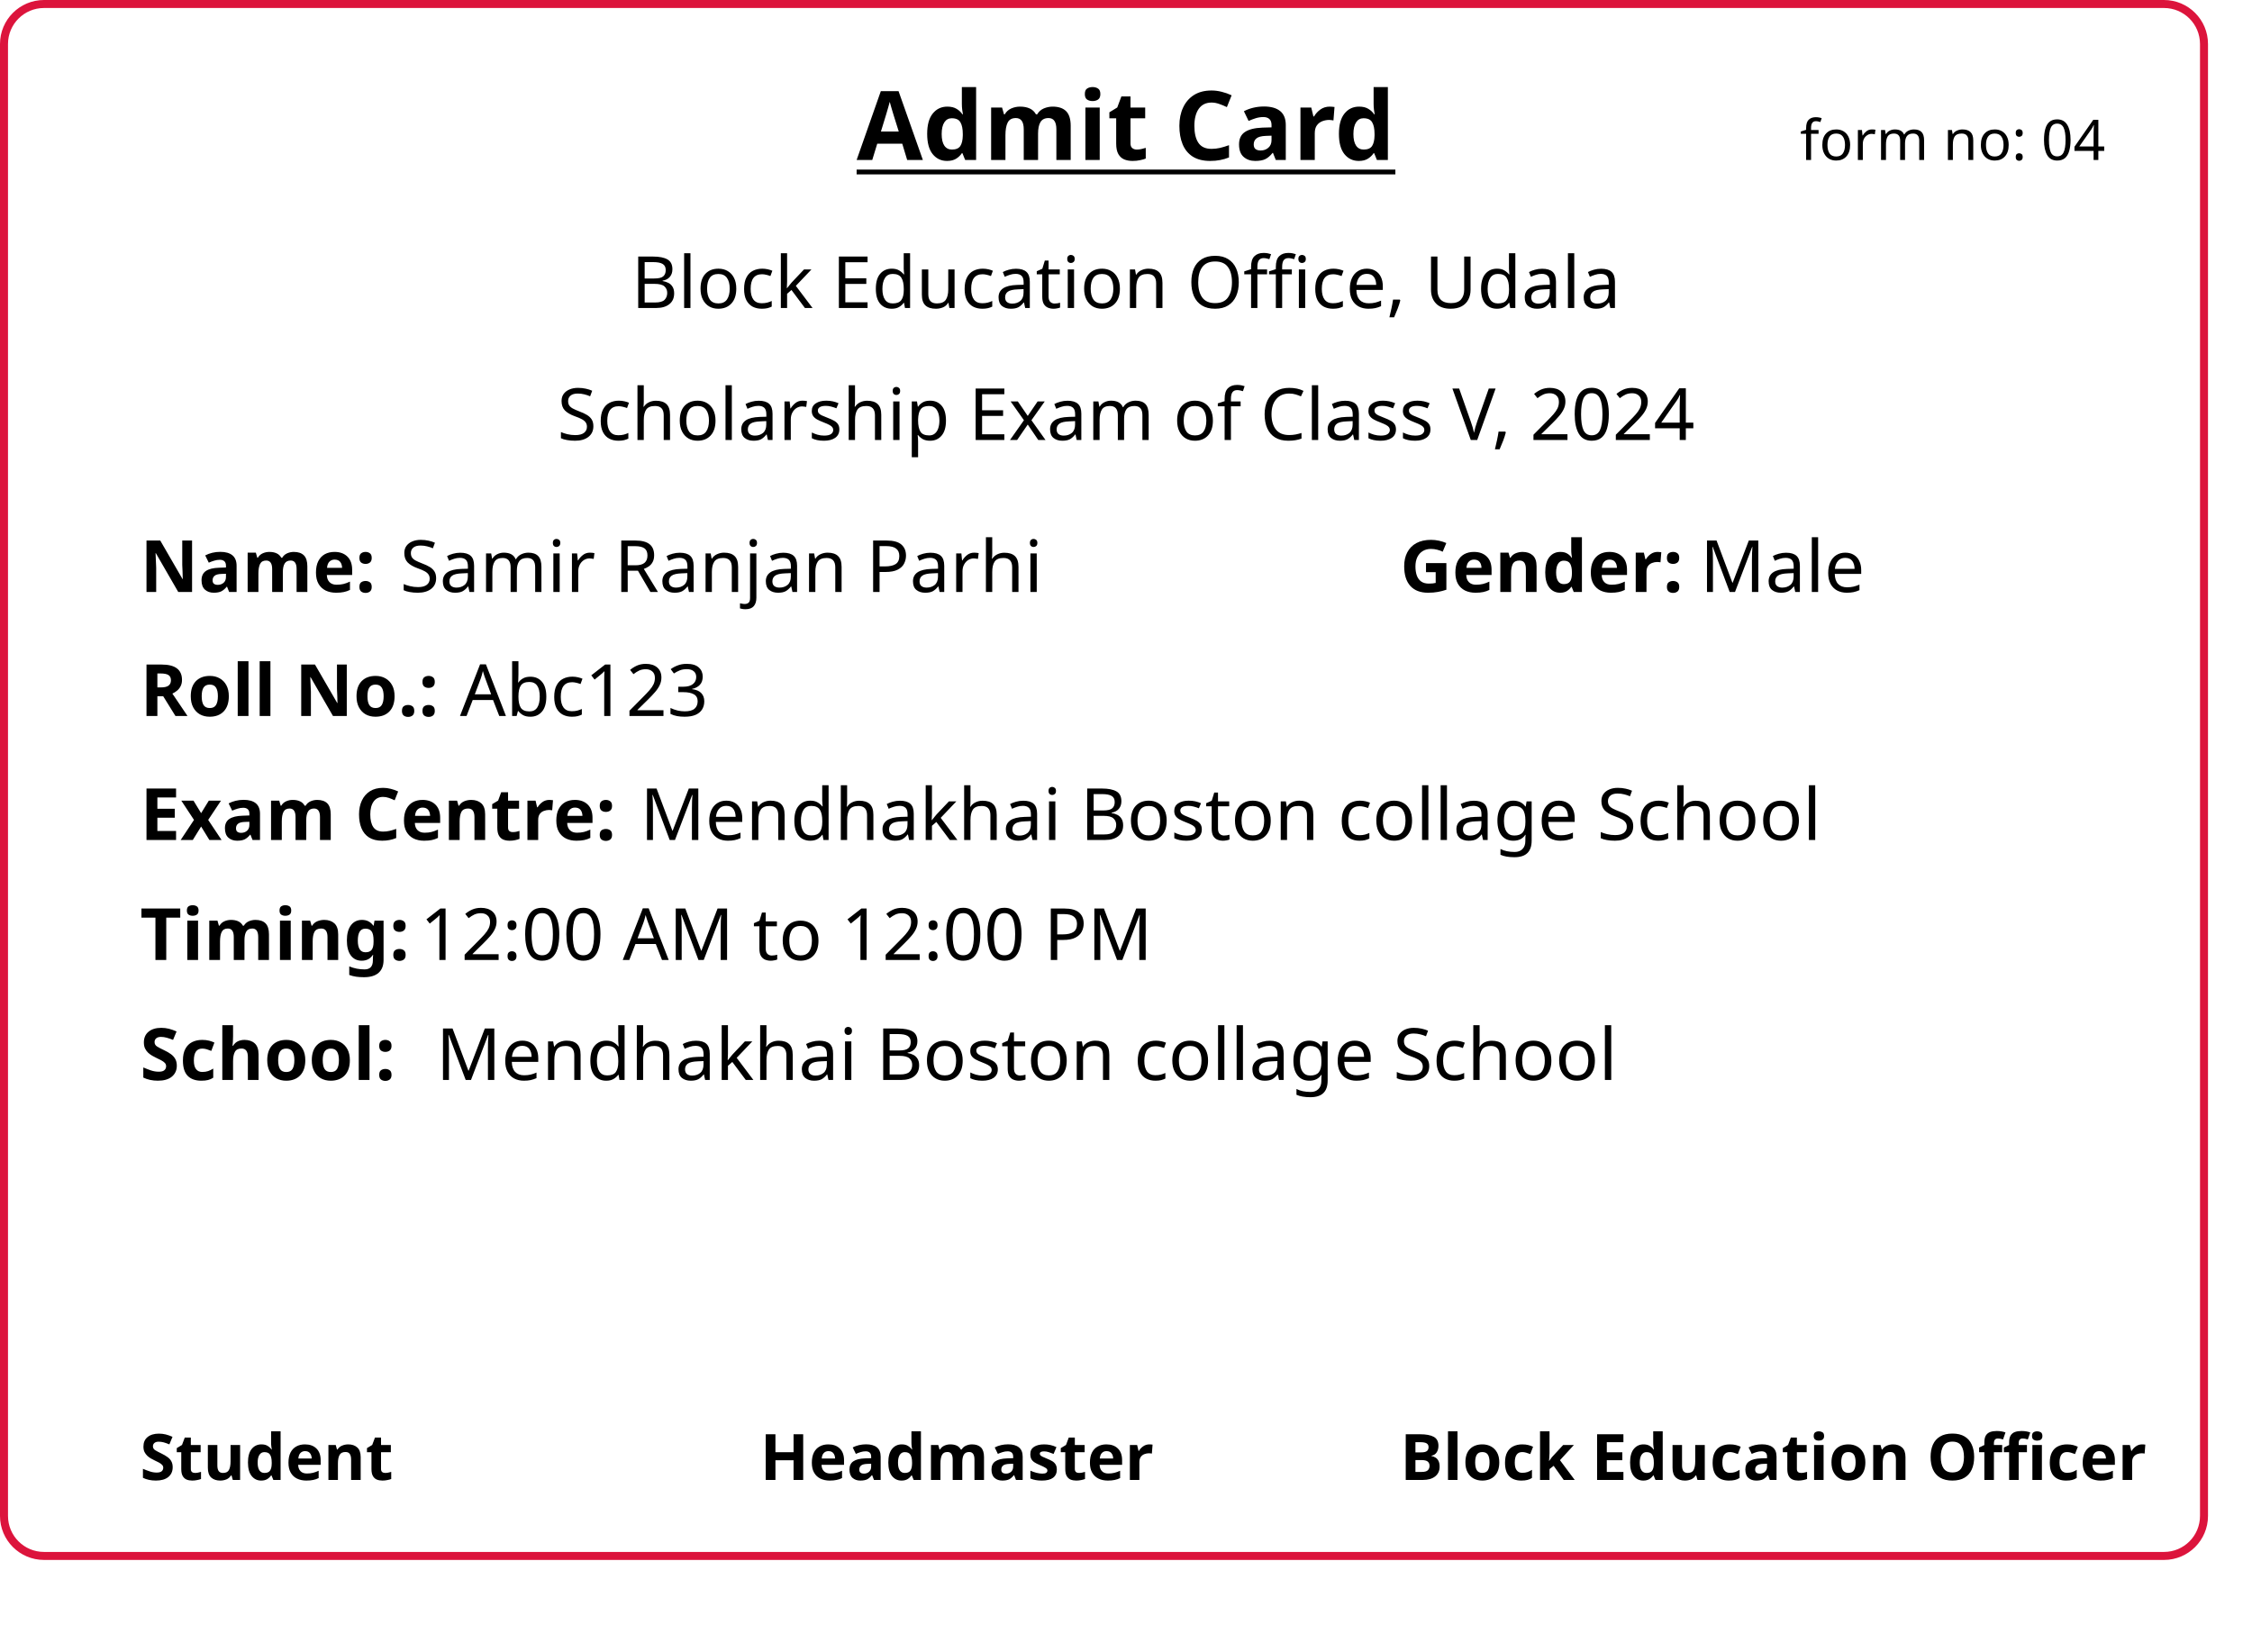
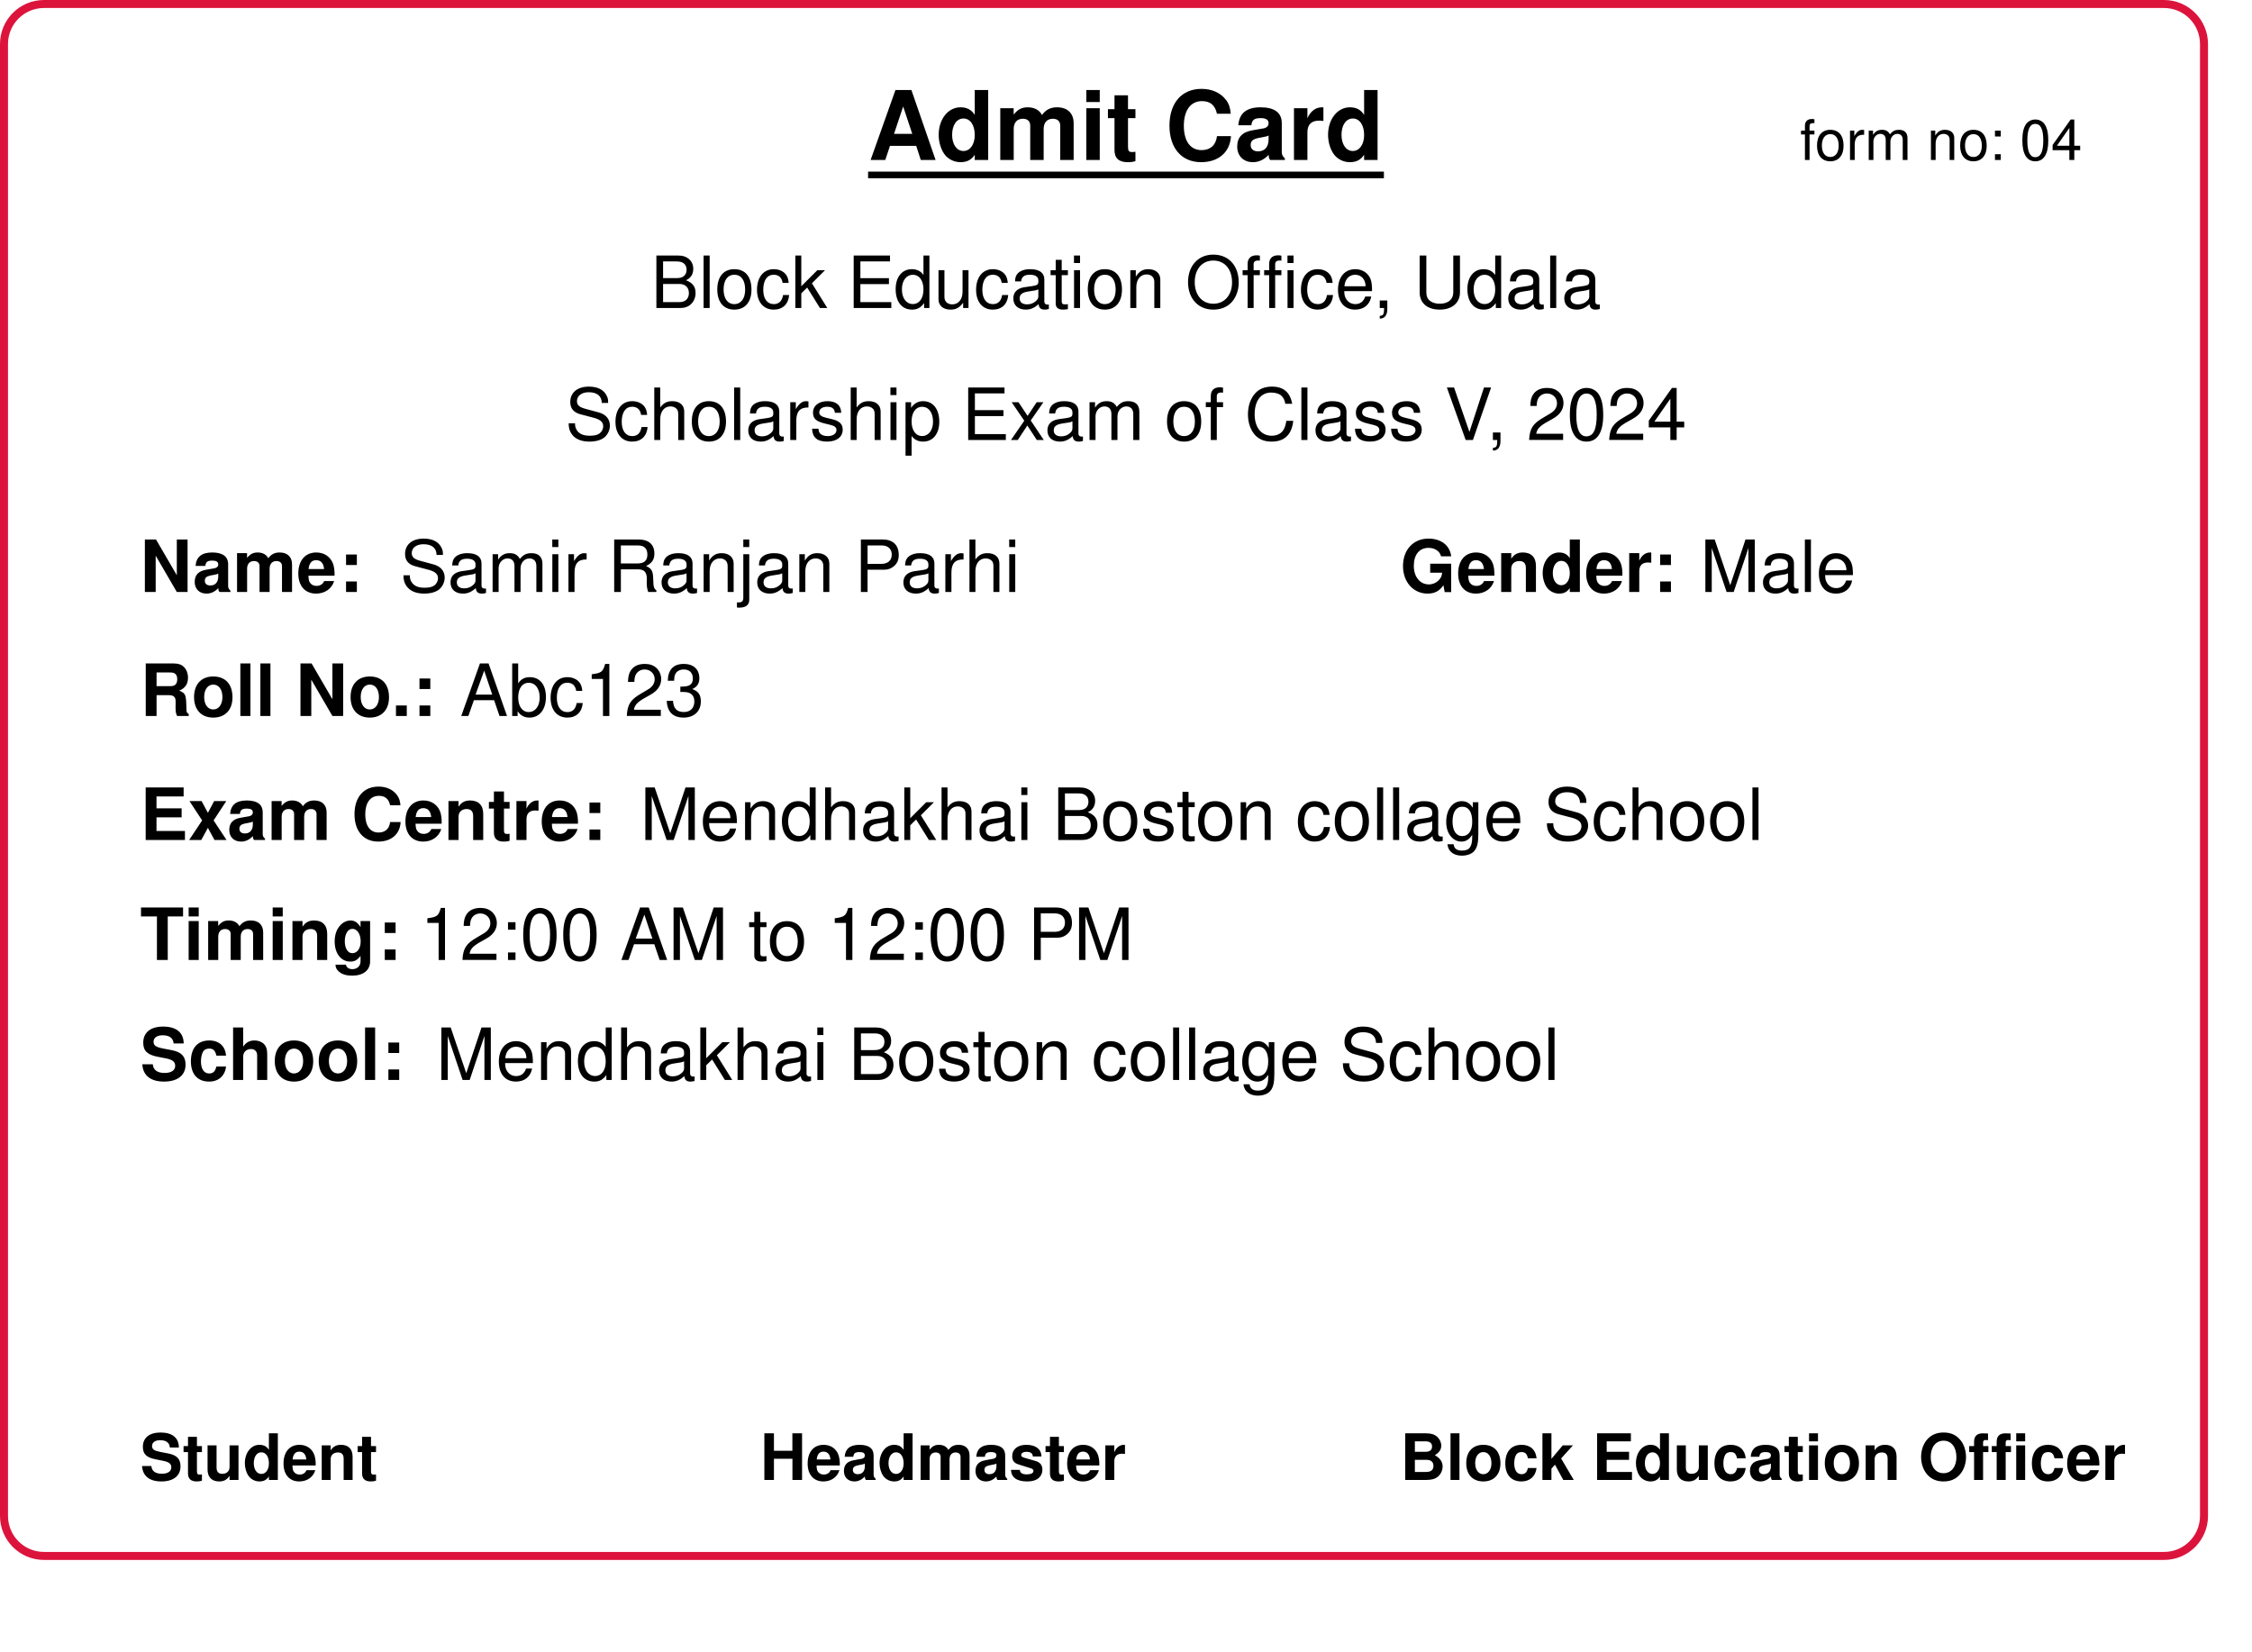
<svg xmlns="http://www.w3.org/2000/svg" width="563" height="413">
  <style>
    @keyframes animation-gauge{0%{stroke-dasharray:0 329}}@keyframes animation-rainbow{0%,to{color:#7f00ff;fill:#7f00ff}14%{color:#a933ff;fill:#a933ff}29%{color:#007fff;fill:#007fff}43%{color:#00ff7f;fill:#00ff7f}57%{color:#ff0;fill:#ff0}71%{color:#ff7f00;fill:#ff7f00}86%{color:red;fill:red}}svg{font-family:-apple-system,Jura,BlinkMacSystemFont,Segoe UI,Helvetica,Arial,sans-serif,Apple Color Emoji,Segoe UI Emoji;font-size:14px;color:#777}h1,h2,h3{margin:8px 0 2px;padding:0;color:#0366d6}h1{font-size:20px;font-weight:700}h2,h3{font-weight:400}h1 svg,h2 svg,h3 svg{fill:currentColor}h2{font-size:16px}h3{font-size:14px}section&gt;.field{margin-left:5px;margin-right:5px}.field{display:flex;align-items:center;margin-bottom:2px;white-space:nowrap}.field svg{margin:0 8px;fill:#959da5;flex-shrink:0}.row{display:flex;flex-wrap:wrap}.row section{flex:1 1 0}.avatar{border-radius:50%;margin:0 6px}.calendar.field{margin:4px 0 4px 7px}.calendar .day{outline:1px solid rgba(27,31,35,.04);outline-offset:-1px}svg.calendar{margin-left:13px;margin-top:4px}:root{--color-calendar-graph-day-bg:#ebedf0;--color-calendar-graph-day-border:rgba(27,31,35,0.06);--color-calendar-graph-day-L1-bg:#9be9a8;--color-calendar-graph-day-L2-bg:#40c463;--color-calendar-graph-day-L3-bg:#30a14e;--color-calendar-graph-day-L4-bg:#216e39;--color-calendar-halloween-graph-day-L1-bg:#ffee4a;--color-calendar-halloween-graph-day-L2-bg:#ffc501;--color-calendar-halloween-graph-day-L3-bg:#fe9600;--color-calendar-halloween-graph-day-L4-bg:#03001c;--color-calendar-winter-graph-day-L1-bg:#0a3069;--color-calendar-winter-graph-day-L2-bg:#0969da;--color-calendar-winter-graph-day-L3-bg:#54aeff;--color-calendar-winter-graph-day-L4-bg:#b6e3ff;--color-calendar-graph-day-L4-border:rgba(27,31,35,0.06);--color-calendar-graph-day-L3-border:rgba(27,31,35,0.06);--color-calendar-graph-day-L2-border:rgba(27,31,35,0.06);--color-calendar-graph-day-L1-border:rgba(27,31,35,0.06)}#metrics-end{width:100%}
</style>
  <rect x="1" y="1" width="550" height="388" rx="10" ry="10" stroke="crimson" fill="none" stroke-width="2" />
-   <text x="50%" y="40" text-anchor="middle" font-family="Jura" font-size="24" text-decoration="underline" font-weight="bold">
+   <text x="50%" y="40" text-anchor="middle" font-family="Helvetica" font-size="24" text-decoration="underline" font-weight="bold">
    Admit Card
  </text>
-   <text x="450" y="40" font-family="Jura" font-size="14">
+   <text x="450" y="40" font-family="Helvetica" font-size="14">
    form no: 04
  </text>
-   <text x="50%" y="77" text-anchor="middle" font-family="Jura" font-size="18">
+   <text x="50%" y="77" text-anchor="middle" font-family="Helvetica" font-size="18">
    Block Education Office, Udala
  </text>
-   <text x="50%" y="110" text-anchor="middle" font-family="Jura" font-size="18">
+   <text x="50%" y="110" text-anchor="middle" font-family="Helvetica" font-size="18">
    Scholarship Exam of Class V, 2024
  </text>
-   <text x="35" y="148" font-family="Jura" font-size="18" font-weight="bold">
+   <text x="35" y="148" font-family="Helvetica" font-size="18" font-weight="bold">
    Name:
  </text>
-   <text x="100" y="148" font-family="Jura" font-size="18">
+   <text x="100" y="148" font-family="Helvetica" font-size="18">
    Samir Ranjan Parhi
  </text>
-   <text x="350" y="148" font-family="Jura" font-size="18" font-weight="bold">
+   <text x="350" y="148" font-family="Helvetica" font-size="18" font-weight="bold">
    Gender:
  </text>
-   <text x="425" y="148" font-family="Jura" font-size="18">
+   <text x="425" y="148" font-family="Helvetica" font-size="18">
    Male
  </text>
-   <text x="35" y="179" font-family="Jura" font-size="18" font-weight="bold">
+   <text x="35" y="179" font-family="Helvetica" font-size="18" font-weight="bold">
    Roll No.:   
  </text>
-   <text x="115" y="179" font-family="Jura" font-size="18">
+   <text x="115" y="179" font-family="Helvetica" font-size="18">
    Abc123
  </text>
-   <text x="35" y="210" font-family="Jura" font-size="18" font-weight="bold">
+   <text x="35" y="210" font-family="Helvetica" font-size="18" font-weight="bold">
    Exam Centre:
  </text>
-   <text x="160" y="210" font-family="Jura" font-size="18">
+   <text x="160" y="210" font-family="Helvetica" font-size="18">
    Mendhakhai Boston collage School
  </text>
-   <text x="35" y="240" font-family="Jura" font-size="18" font-weight="bold">
+   <text x="35" y="240" font-family="Helvetica" font-size="18" font-weight="bold">
    Timing:
  </text>
-   <text x="105" y="240" font-family="Jura" font-size="18">
+   <text x="105" y="240" font-family="Helvetica" font-size="18">
    12:00 AM to 12:00 PM
  </text>
-   <text x="35" y="270" font-family="Jura" font-size="18" font-weight="bold">
+   <text x="35" y="270" font-family="Helvetica" font-size="18" font-weight="bold">
    School:
  </text>
-   <text x="109" y="270" font-family="Jura" font-size="18">
+   <text x="109" y="270" font-family="Helvetica" font-size="18">
    Mendhakhai Boston collage School
  </text>
-   <text x="35" y="370" font-family="Jura" font-size="16" font-weight="bold">
+   <text x="35" y="370" font-family="Helvetica" font-size="16" font-weight="bold">
    Student
  </text>
-   <text x="190" y="370" font-family="Jura" font-size="16" font-weight="bold">
+   <text x="190" y="370" font-family="Helvetica" font-size="16" font-weight="bold">
    Headmaster
  </text>
-   <text x="350" y="370" font-family="Jura" font-size="16" font-weight="bold">
+   <text x="350" y="370" font-family="Helvetica" font-size="16" font-weight="bold">
    Block Education Officer
  </text>
</svg>
